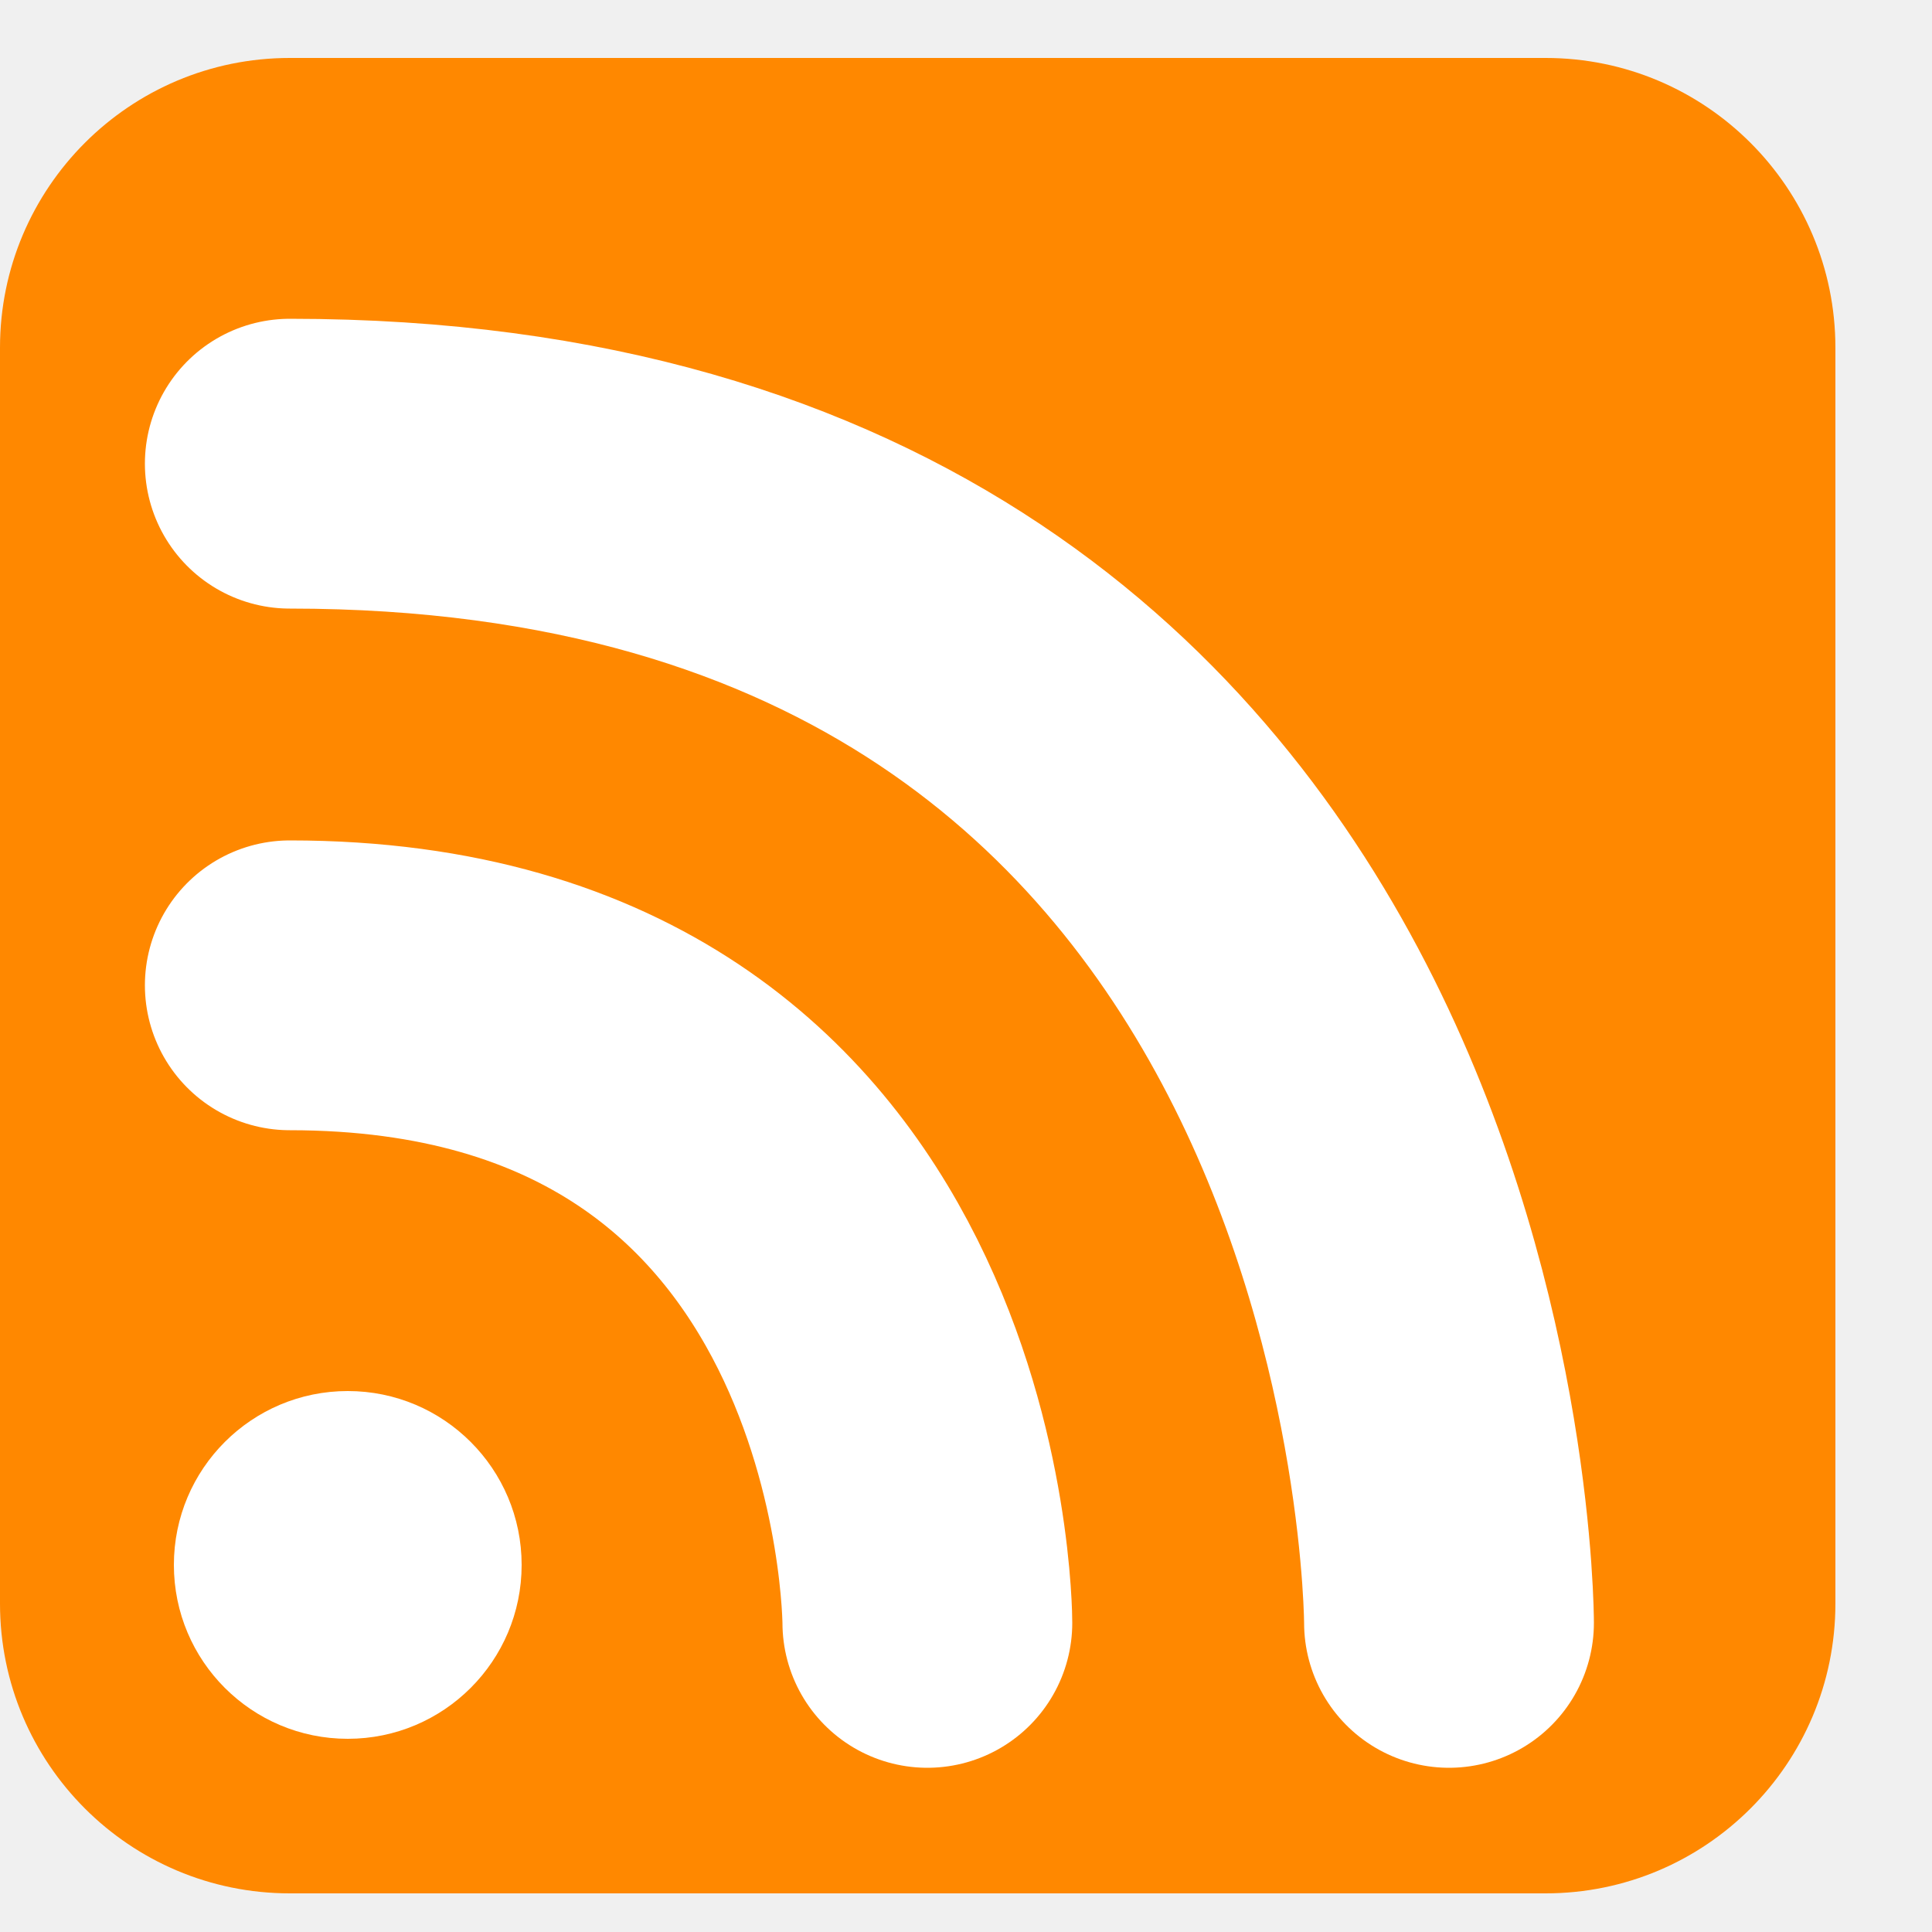
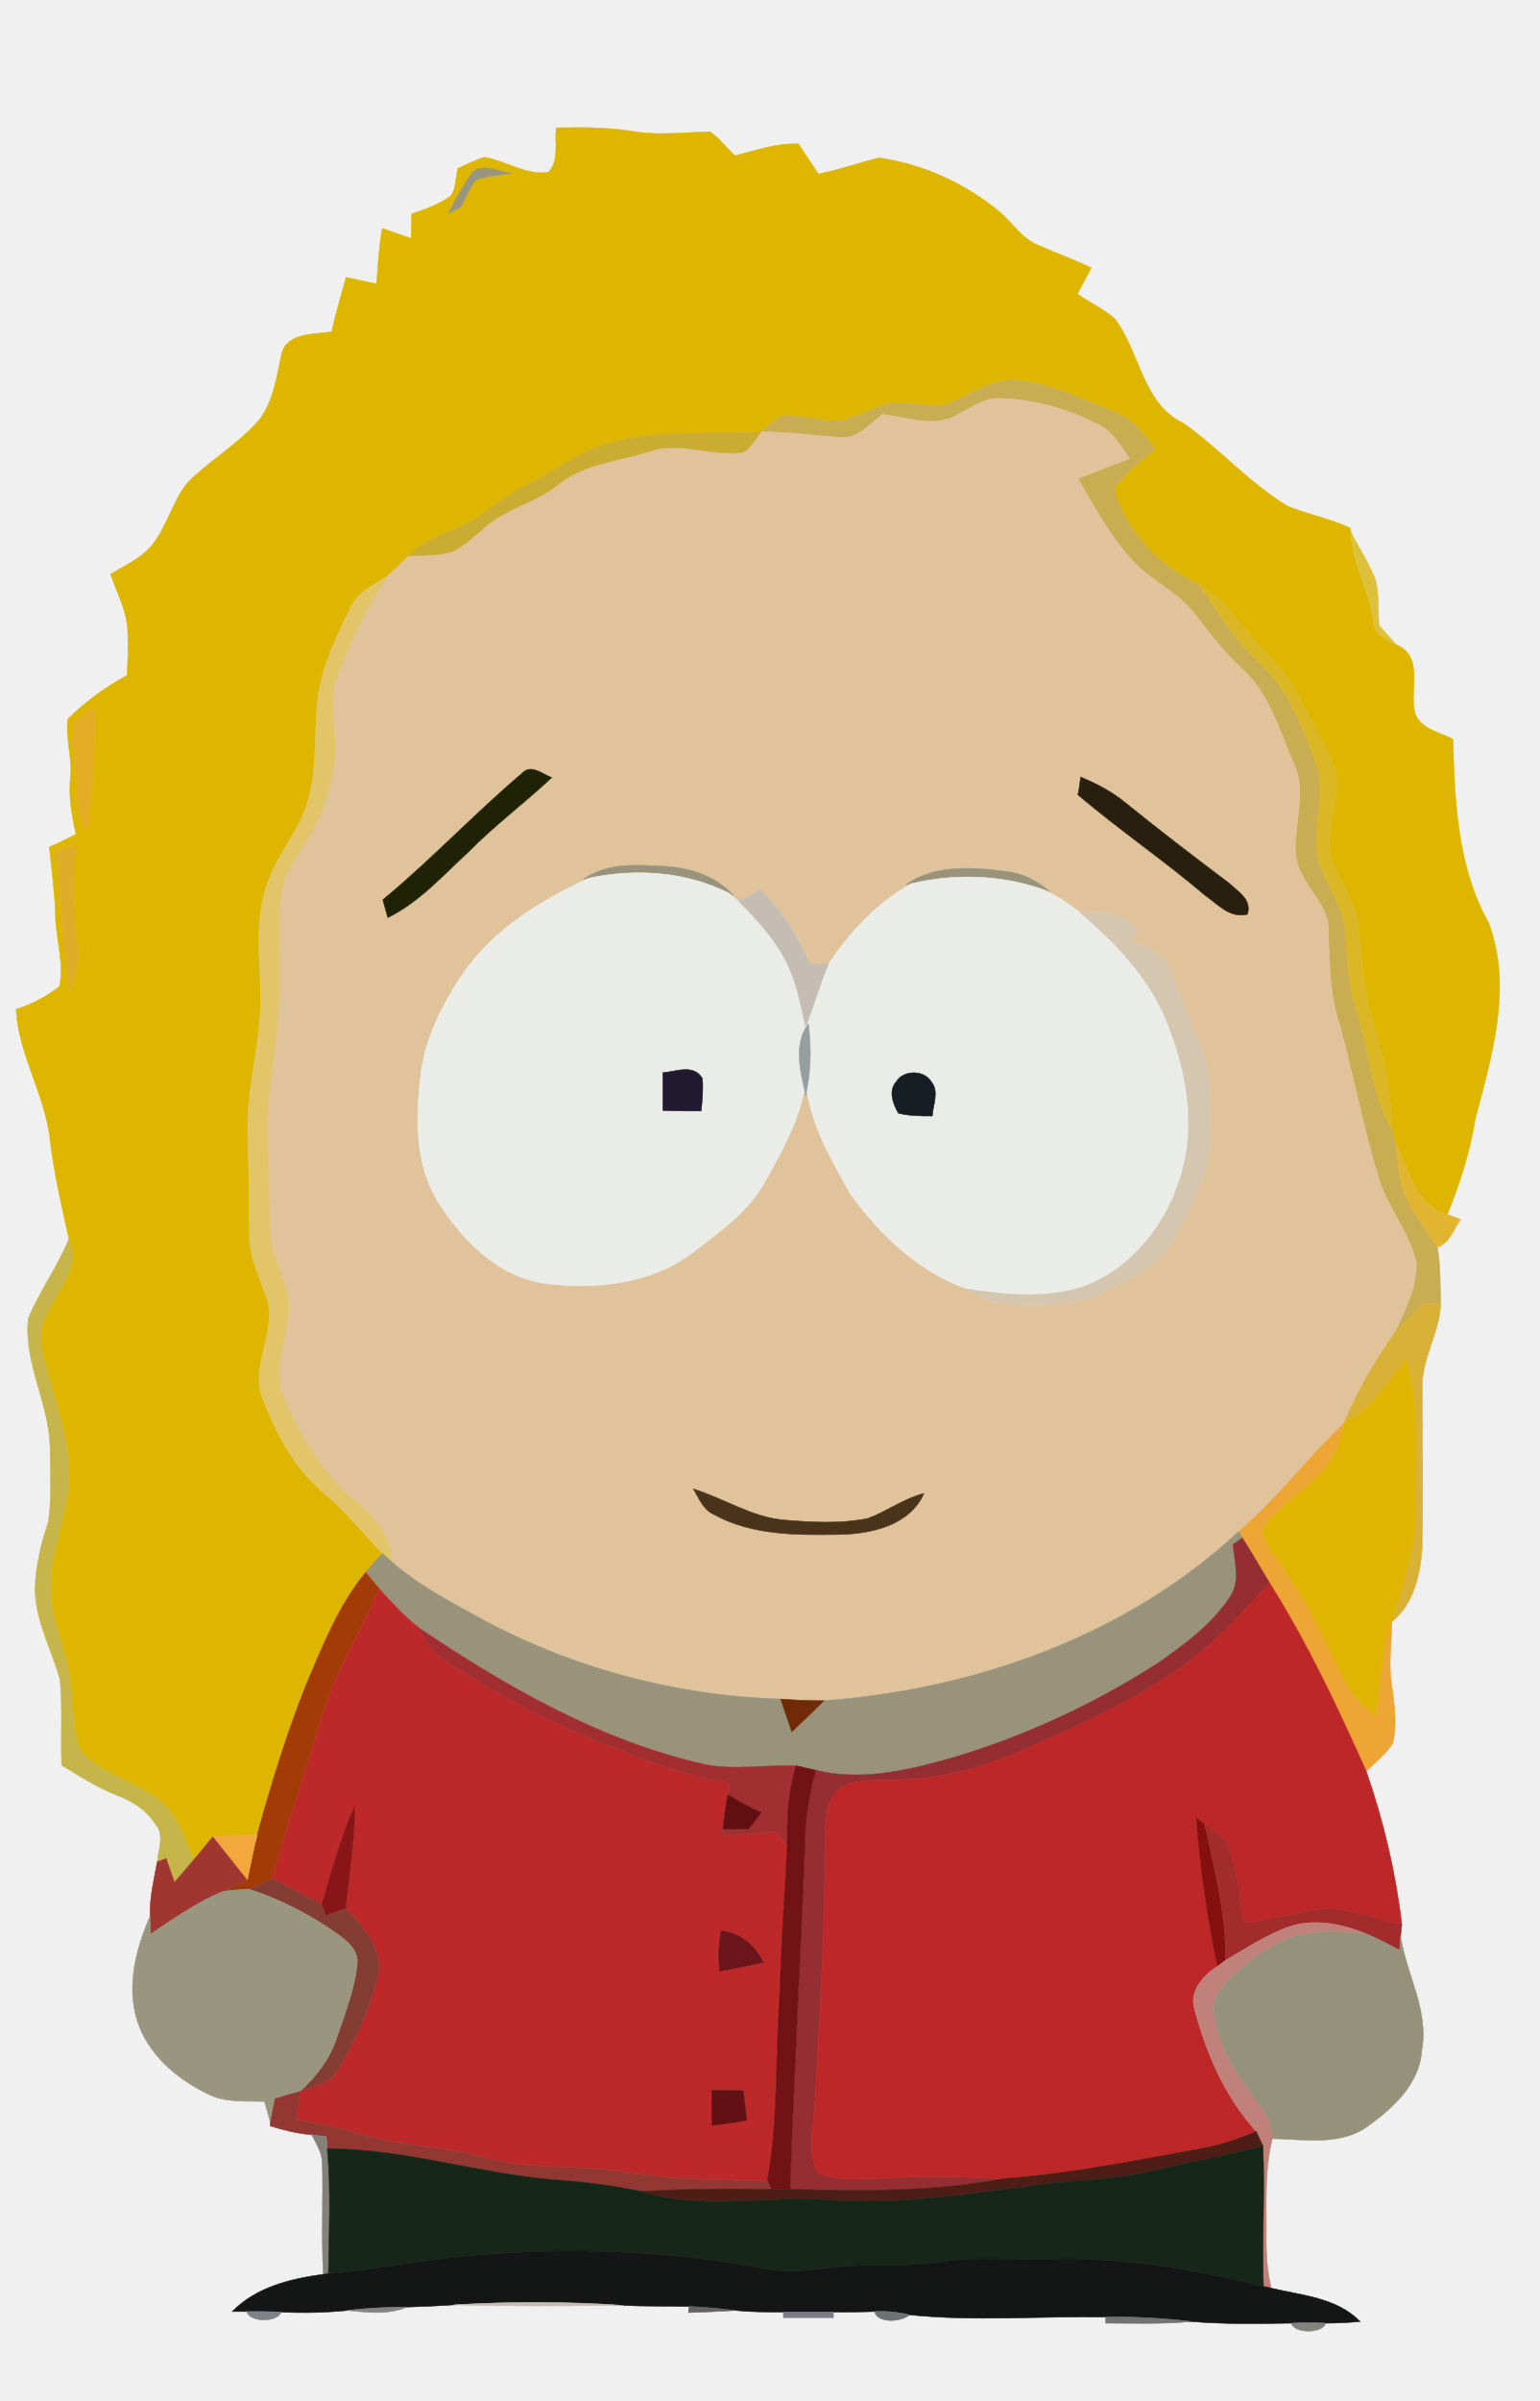
- <svg xmlns="http://www.w3.org/2000/svg" viewBox="0 0 100 100">
-   <rect fill="#F80" x="0" y="3" height="95" width="95" rx="15" />
-   <circle cx="18" cy="81" r="9" fill="#FFF" />
-   <path d="M48,84s0-33-33-33 M75,84s0-60-60-60" stroke-linecap="round" stroke-width="15" stroke="#FFF" fill="none" />
+ <svg xmlns="http://www.w3.org/2000/svg" width="277pt" height="432pt" viewBox="0 0 277 432" version="1.1">
+   <path fill="#deb600" stroke="#deb600" stroke-width="0.094" opacity="1.00" d=" M 100.1 23.0 C 104.9 22.9 109.6 22.9 114.3 23.7 C 118.8 24.4 123.3 23.8 127.8 23.7 C 129.5 24.9 130.7 26.6 132.3 28.0 C 136.1 27.1 139.7 25.7 143.7 25.9 C 144.9 27.7 146.1 29.5 147.3 31.3 C 151.0 30.6 154.5 29.3 158.2 28.4 C 166.1 29.5 173.7 33.0 179.9 38.1 C 182.2 40.1 183.9 42.9 186.8 44.1 C 190.0 45.5 193.3 46.7 196.4 48.2 C 195.6 49.8 194.7 51.3 193.9 52.9 C 196.1 54.4 198.6 55.6 200.6 57.3 C 205.2 63.3 205.6 72.6 212.9 76.1 C 219.5 80.7 224.9 87.0 231.8 91.1 C 235.5 92.6 239.4 93.3 243.0 95.0 L 243.1 95.7 C 243.3 101.3 246.5 106.3 247.2 111.8 C 247.3 114.2 249.5 115.0 251.3 116.0 C 256.1 118.0 253.9 123.6 254.5 127.4 C 254.8 131.0 258.9 131.6 261.5 133.0 C 261.8 144.2 262.3 156.0 267.9 166.0 C 272.3 177.6 268.5 190.0 265.5 201.4 C 264.6 207.3 262.7 213.0 260.5 218.5 C 254.7 216.9 253.6 210.4 251.2 205.7 C 251.0 205.2 250.7 204.0 250.6 203.4 C 250.4 196.8 249.1 190.2 247.1 183.8 C 245.4 178.3 245.0 172.5 244.5 166.7 C 244.1 161.9 240.6 158.2 239.4 153.6 C 238.5 148.1 242.1 142.5 239.8 137.2 C 238.0 133.1 235.8 129.2 233.7 125.2 C 231.1 120.1 226.6 116.4 223.1 112.0 C 221.1 109.3 218.7 106.9 215.8 105.2 C 208.7 101.9 202.7 95.8 200.5 88.1 C 202.3 85.2 205.2 83.0 207.9 80.8 C 205.8 78.0 203.6 75.1 200.1 73.9 C 194.8 71.8 189.5 69.3 183.8 68.5 C 178.7 67.7 174.6 71.2 170.1 72.8 C 166.8 73.5 163.5 72.1 160.3 72.5 C 157.3 73.2 154.7 74.9 151.7 75.6 C 148.1 76.1 144.4 74.5 140.7 74.8 C 139.3 75.6 138.2 76.7 137.0 77.7 C 128.0 78.2 118.7 77.2 109.9 79.7 C 104.9 80.7 100.9 84.1 96.4 86.4 C 92.9 88.1 89.7 90.3 86.6 92.6 C 82.6 95.7 77.1 96.2 73.6 100.0 C 72.3 101.2 71.1 102.4 69.8 103.6 C 67.4 105.2 64.5 106.4 63.2 109.1 C 60.3 115.0 57.3 121.2 57.0 127.9 C 56.6 133.4 57.0 139.1 55.3 144.5 C 53.6 150.0 49.4 154.3 47.8 159.9 C 45.9 166.1 46.8 172.7 46.9 179.0 C 47.1 187.1 44.5 194.9 44.6 203.0 C 44.7 209.3 44.9 215.7 44.9 222.1 C 44.8 226.6 47.2 230.5 48.3 234.7 C 49.3 240.4 45.1 246.1 47.3 251.7 C 49.7 257.8 52.8 263.9 57.8 268.2 C 61.8 271.6 65.2 275.6 68.8 279.5 C 67.8 280.6 66.8 281.7 65.8 282.9 C 60.9 288.9 58.1 296.1 55.1 303.1 C 51.6 311.9 48.8 321.0 46.3 330.1 C 43.6 330.2 41.0 330.3 38.3 330.5 C 37.2 331.8 36.1 333.2 34.9 334.6 C 33.4 331.3 32.3 327.8 29.9 325.1 C 25.5 320.6 18.4 319.7 14.3 314.8 C 12.9 311.0 13.3 306.9 12.7 303.0 C 12.1 297.2 9.2 291.9 9.1 286.0 C 8.9 278.8 12.5 272.2 12.4 265.0 C 12.3 257.2 9.0 250.0 7.5 242.5 C 5.9 235.2 15.4 230.3 12.4 222.9 C 11.1 217.0 9.7 211.0 9.0 205.0 C 8.1 196.9 3.3 189.7 2.9 181.6 C 5.7 180.7 8.4 179.3 10.7 177.5 C 11.6 173.3 10.1 169.2 10.0 165.0 C 9.9 160.8 9.3 156.6 8.9 152.4 C 10.5 151.7 12.1 150.9 13.7 150.1 C 12.9 146.7 12.3 143.2 12.7 139.7 C 13.0 136.3 11.8 132.9 12.2 129.4 C 15.3 126.3 19.0 123.6 22.9 121.5 C 23.0 119.0 23.1 116.5 23.0 114.0 C 23.0 110.2 21.1 106.8 19.9 103.3 C 22.4 101.8 25.3 100.5 27.2 98.3 C 30.1 94.8 31.0 90.2 33.8 86.8 C 37.8 82.8 42.9 79.9 46.6 75.6 C 49.3 72.1 49.8 67.7 50.7 63.6 C 51.7 59.8 56.6 60.2 59.7 59.7 C 60.4 56.4 61.4 53.2 62.3 49.9 C 64.1 50.3 66.0 50.7 67.8 51.1 C 68.0 47.8 68.2 44.4 68.8 41.1 C 70.5 41.7 72.3 42.3 74.0 42.9 C 74.0 41.4 74.1 39.9 74.1 38.5 C 76.5 37.6 79.1 36.8 81.2 35.2 C 82.1 33.8 82.0 31.9 82.4 30.3 C 84.0 29.6 85.5 28.8 87.2 28.3 C 91.1 28.9 94.6 31.6 98.7 31.0 C 100.7 28.9 99.8 25.6 100.1 23.0 M 85.1 30.9 C 83.4 33.3 82.0 35.8 80.7 38.4 C 81.4 38.0 82.2 37.6 83.0 37.2 C 83.8 35.6 84.5 33.9 85.6 32.4 C 87.6 31.7 89.9 31.5 92.0 31.2 C 89.8 30.9 87.2 29.3 85.1 30.9 M 13.1 130.3 C 13.0 133.2 13.5 136.1 13.6 139.0 C 13.9 142.6 13.4 146.5 15.8 149.5 C 16.7 142.1 17.1 134.7 17.0 127.3 C 15.8 128.3 14.0 128.9 13.1 130.3 M 9.9 153.1 C 11.2 161.4 11.0 170.0 12.6 178.3 C 13.7 175.4 14.3 172.4 13.8 169.3 C 13.0 163.5 13.0 157.7 13.7 152.0 C 12.5 152.3 11.2 152.7 9.9 153.1 Z" />
+   <path fill="#99957f" stroke="#99957f" stroke-width="0.094" opacity="1.00" d=" M 85.1 30.9 C 87.2 29.3 89.8 30.9 92.0 31.2 C 89.9 31.5 87.6 31.7 85.6 32.4 C 84.5 33.9 83.8 35.6 83.0 37.2 C 82.2 37.6 81.4 38.0 80.7 38.4 C 82.0 35.8 83.4 33.3 85.1 30.9 Z" />
+   <path fill="#c8ad53" stroke="#c8ad53" stroke-width="0.094" opacity="1.00" d=" M 170.1 72.8 C 174.6 71.2 178.7 67.7 183.8 68.5 C 189.5 69.3 194.8 71.8 200.1 73.9 C 203.6 75.1 205.8 78.0 207.9 80.8 C 205.2 83.0 202.3 85.2 200.5 88.1 C 202.7 95.8 208.7 101.9 215.8 105.2 C 219.2 109.8 221.9 114.9 226.2 118.8 C 231.6 123.6 234.4 130.5 236.8 137.1 C 238.7 142.6 236.3 148.3 237.1 153.9 C 238.1 158.6 241.7 162.4 242.1 167.3 C 242.5 172.1 242.6 177.0 244.1 181.7 C 246.4 188.9 246.8 196.8 250.6 203.4 C 250.7 204.0 251.0 205.2 251.2 205.7 C 251.7 209.1 251.7 212.6 253.2 215.7 C 254.7 218.8 256.8 221.5 258.7 224.4 C 259.3 227.8 259.2 231.2 259.3 234.6 C 258.3 234.6 257.2 234.6 256.2 234.6 C 254.4 236.4 252.6 238.1 250.9 240.0 C 252.8 236.0 255.0 231.7 254.9 227.2 C 253.7 221.7 249.8 217.4 248.2 212.2 C 245.4 203.1 243.7 193.8 241.2 184.7 C 239.1 178.6 239.3 172.2 239.0 165.9 C 238.0 161.5 233.6 158.4 233.2 153.7 C 232.8 148.2 235.3 142.5 232.8 137.2 C 230.2 131.4 228.5 124.8 223.6 120.4 C 220.5 117.5 217.8 114.2 215.3 110.8 C 212.2 106.5 206.9 104.5 203.5 100.5 C 199.6 96.2 196.9 91.1 194.0 86.1 C 197.1 84.9 200.2 83.7 203.3 82.5 C 201.7 80.2 200.3 77.7 197.7 76.4 C 192.2 73.6 186.1 71.8 179.9 71.7 C 177.2 71.6 174.9 73.3 172.5 74.5 C 168.3 77.2 163.3 75.0 158.8 74.6 C 156.5 76.3 154.4 79.0 151.3 78.7 C 146.5 78.4 141.8 77.7 137.0 77.7 C 138.2 76.7 139.3 75.6 140.7 74.8 C 144.4 74.5 148.1 76.1 151.7 75.6 C 154.7 74.9 157.3 73.2 160.3 72.5 C 163.5 72.1 166.8 73.5 170.1 72.8 Z" />
+   <path fill="#e0c39a" stroke="#e0c39a" stroke-width="0.094" opacity="1.00" d=" M 172.5 74.5 C 174.9 73.3 177.2 71.6 179.9 71.7 C 186.1 71.8 192.2 73.6 197.7 76.4 C 200.3 77.7 201.7 80.2 203.3 82.5 C 200.2 83.7 197.1 84.9 194.0 86.1 C 196.9 91.1 199.6 96.2 203.5 100.5 C 206.9 104.5 212.2 106.5 215.3 110.8 C 217.8 114.2 220.5 117.5 223.6 120.4 C 228.5 124.8 230.2 131.4 232.8 137.2 C 235.3 142.5 232.8 148.2 233.2 153.7 C 233.6 158.4 238.0 161.5 239.0 165.9 C 239.3 172.2 239.1 178.6 241.2 184.7 C 243.7 193.8 245.4 203.1 248.2 212.2 C 249.8 217.4 253.7 221.7 254.9 227.2 C 255.0 231.7 252.8 236.0 250.9 240.0 C 247.3 245.1 244.2 250.4 241.9 256.1 C 235.3 262.3 229.9 269.7 222.9 275.6 C 202.8 294.3 175.5 304.0 148.3 306.0 C 145.7 306.0 143.1 305.9 140.5 305.7 C 121.3 305.1 102.3 300.0 85.4 290.6 C 80.3 287.8 75.1 285.0 70.6 281.1 C 70.3 276.5 67.4 272.8 63.9 270.1 C 57.9 265.1 53.8 258.2 51.0 251.1 C 48.3 244.4 54.1 237.4 51.1 230.7 C 49.8 227.2 48.4 223.6 48.5 219.7 C 48.6 211.7 47.5 203.6 48.6 195.6 C 49.4 189.2 50.3 182.8 50.3 176.4 C 50.4 171.3 49.9 166.2 50.6 161.2 C 51.0 157.4 53.3 154.3 55.2 151.2 C 58.5 145.7 60.7 139.3 60.3 132.9 C 60.1 129.2 59.3 125.3 60.7 121.7 C 63.1 115.4 66.0 109.2 69.8 103.6 C 71.1 102.4 72.3 101.2 73.6 100.0 C 76.2 99.9 79.0 100.0 81.5 99.2 C 83.6 98.2 85.3 96.5 87.1 95.0 C 90.9 91.5 96.3 90.5 100.3 87.3 C 105.0 83.4 111.3 83.0 116.9 81.2 C 122.1 79.4 127.5 81.9 132.8 81.5 C 135.0 81.5 135.7 79.0 137.0 77.7 C 141.8 77.7 146.5 78.4 151.3 78.7 C 154.4 79.0 156.5 76.3 158.8 74.6 C 163.3 75.0 168.3 77.2 172.5 74.5 M 94.0 139.1 C 85.4 146.4 77.6 154.7 68.9 161.9 C 69.1 162.7 69.6 164.3 69.8 165.1 C 75.5 162.3 79.7 157.5 84.3 153.3 C 89.0 148.5 94.4 144.5 99.3 139.9 C 97.6 139.3 95.6 137.4 94.0 139.1 M 194.5 139.8 C 194.4 140.6 194.2 142.2 194.0 143.0 C 201.4 149.3 209.5 154.8 216.9 161.1 C 219.2 162.7 221.4 165.3 224.5 164.5 C 225.4 161.9 222.8 160.4 221.2 158.9 C 214.7 154.0 208.3 149.1 202.0 144.0 C 199.7 142.2 197.1 140.9 194.5 139.8 M 105.0 158.2 L 106.0 158.0 C 97.3 162.0 88.8 167.2 83.3 175.2 C 79.6 180.8 76.4 186.9 75.7 193.7 C 74.8 201.2 74.7 209.5 78.8 216.2 C 83.2 223.1 89.5 229.7 98.0 230.9 C 107.0 232.1 117.0 231.1 124.5 225.5 C 129.4 221.7 134.7 218.1 137.7 212.6 C 140.6 207.4 143.6 202.0 144.8 196.1 L 145.0 197.3 L 145.2 196.1 C 146.2 202.9 149.8 209.0 153.1 214.9 C 158.4 222.2 165.3 228.8 174.0 231.9 C 176.0 233.1 178.0 234.3 180.4 234.6 C 186.7 235.3 193.4 235.1 199.2 232.2 C 203.7 230.0 208.6 227.7 211.1 223.1 C 214.6 216.9 218.0 210.3 218.0 203.0 C 218.1 197.2 217.7 191.2 215.1 185.8 C 213.2 181.9 212.0 177.7 210.2 173.8 C 209.0 171.1 206.1 170.4 203.7 169.2 C 204.0 168.4 204.3 167.7 204.6 166.9 C 201.7 164.8 198.2 163.4 194.5 164.3 C 192.5 162.7 190.3 161.2 187.9 160.1 L 188.9 160.4 C 186.7 158.5 184.0 157.1 181.1 156.8 C 175.0 156.0 168.2 155.5 163.0 159.2 L 164.0 159.0 C 157.9 162.4 152.9 167.7 149.1 173.5 C 147.9 173.4 146.8 173.4 145.7 173.4 C 143.6 168.5 140.7 163.9 136.9 160.1 C 135.6 160.8 134.2 161.5 132.9 162.1 C 132.5 161.8 131.6 161.1 131.2 160.7 L 132.0 161.1 C 128.9 157.7 124.5 156.2 120.0 155.9 C 115.0 155.6 109.4 155.1 105.0 158.2 M 124.8 267.9 C 125.8 269.6 126.6 271.7 128.5 272.5 C 135.4 276.3 143.5 276.2 151.0 276.1 C 156.8 276.0 163.7 274.5 166.3 268.7 C 162.7 269.6 159.7 271.9 156.2 273.2 C 151.3 274.2 146.2 273.9 141.2 273.5 C 135.3 273.0 130.3 269.6 124.8 267.9 Z" />
+   <path fill="#cbac32" stroke="#cbac32" stroke-width="0.094" opacity="1.00" d=" M 109.9 79.7 C 118.7 77.2 128.0 78.2 137.0 77.7 C 135.7 79.0 135.0 81.5 132.8 81.5 C 127.5 81.9 122.1 79.4 116.9 81.2 C 111.3 83.0 105.0 83.4 100.3 87.3 C 96.3 90.5 90.9 91.5 87.1 95.0 C 85.3 96.5 83.6 98.2 81.5 99.2 C 79.0 100.0 76.2 99.9 73.6 100.0 C 77.1 96.2 82.6 95.7 86.6 92.6 C 89.7 90.3 92.9 88.1 96.4 86.4 C 100.9 84.1 104.9 80.7 109.9 79.7 Z" />
+   <path fill="#dec13b" stroke="#dec13b" stroke-width="0.094" opacity="1.00" d=" M 247.2 111.8 C 246.5 106.3 243.3 101.3 243.1 95.7 C 244.6 98.6 246.4 101.3 247.6 104.4 C 248.2 107.0 248.0 109.8 248.2 112.5 C 249.2 113.7 250.3 114.8 251.3 116.0 C 249.5 115.0 247.3 114.2 247.2 111.8 Z" />
+   <path fill="#e1c568" stroke="#e1c568" stroke-width="0.094" opacity="1.00" d=" M 63.2 109.1 C 64.5 106.4 67.4 105.2 69.8 103.6 C 66.0 109.2 63.1 115.4 60.7 121.7 C 59.3 125.3 60.1 129.2 60.3 132.9 C 60.7 139.3 58.5 145.7 55.2 151.2 C 53.3 154.3 51.0 157.4 50.6 161.2 C 49.9 166.2 50.4 171.3 50.3 176.4 C 50.3 182.8 49.4 189.2 48.6 195.6 C 47.5 203.6 48.6 211.7 48.5 219.7 C 48.4 223.6 49.8 227.2 51.1 230.7 C 54.1 237.4 48.3 244.4 51.0 251.1 C 53.8 258.2 57.9 265.1 63.9 270.1 C 67.4 272.8 70.3 276.5 70.6 281.1 C 70.2 280.7 69.3 279.9 68.8 279.5 C 65.2 275.6 61.8 271.6 57.8 268.2 C 52.8 263.9 49.7 257.8 47.3 251.7 C 45.1 246.1 49.3 240.4 48.3 234.7 C 47.2 230.5 44.8 226.6 44.9 222.1 C 44.9 215.7 44.7 209.3 44.6 203.0 C 44.5 194.9 47.1 187.1 46.9 179.0 C 46.8 172.7 45.9 166.1 47.8 159.9 C 49.4 154.3 53.6 150.0 55.3 144.5 C 57.0 139.1 56.6 133.4 57.0 127.9 C 57.3 121.2 60.3 115.0 63.2 109.1 Z" />
+   <path fill="#dbb625" stroke="#dbb625" stroke-width="0.094" opacity="1.00" d=" M 215.8 105.2 C 218.7 106.9 221.1 109.3 223.1 112.0 C 226.6 116.4 231.1 120.1 233.7 125.2 C 235.8 129.2 238.0 133.1 239.8 137.2 C 242.1 142.5 238.5 148.1 239.4 153.6 C 240.6 158.2 244.1 161.9 244.5 166.7 C 245.0 172.5 245.4 178.3 247.1 183.8 C 249.1 190.2 250.4 196.8 250.6 203.4 C 246.8 196.8 246.4 188.9 244.1 181.7 C 242.6 177.0 242.5 172.1 242.1 167.3 C 241.7 162.4 238.1 158.6 237.1 153.9 C 236.3 148.3 238.7 142.6 236.8 137.1 C 234.4 130.5 231.6 123.6 226.2 118.8 C 221.9 114.9 219.2 109.8 215.8 105.2 Z" />
+   <path fill="#e4ab24" stroke="#e4ab24" stroke-width="0.094" opacity="1.00" d=" M 13.1 130.3 C 14.0 128.9 15.8 128.3 17.0 127.3 C 17.1 134.7 16.7 142.1 15.8 149.5 C 13.4 146.5 13.9 142.6 13.6 139.0 C 13.5 136.1 13.0 133.2 13.1 130.3 Z" />
+   <path fill="#202206" stroke="#202206" stroke-width="0.094" opacity="1.00" d=" M 94.0 139.1 C 95.6 137.4 97.6 139.3 99.3 139.9 C 94.4 144.5 89.0 148.5 84.3 153.3 C 79.7 157.5 75.5 162.3 69.8 165.1 C 69.6 164.3 69.1 162.7 68.9 161.9 C 77.6 154.7 85.4 146.4 94.0 139.1 Z" />
+   <path fill="#291f0f" stroke="#291f0f" stroke-width="0.094" opacity="1.00" d=" M 194.5 139.8 C 197.1 140.9 199.7 142.2 202.0 144.0 C 208.3 149.1 214.7 154.0 221.2 158.9 C 222.8 160.4 225.4 161.9 224.5 164.5 C 221.4 165.3 219.2 162.7 216.9 161.1 C 209.5 154.8 201.4 149.3 194.0 143.0 C 194.2 142.2 194.4 140.6 194.5 139.8 Z" />
+   <path fill="#ddad27" stroke="#ddad27" stroke-width="0.094" opacity="1.00" d=" M 9.9 153.1 C 11.2 152.7 12.5 152.3 13.7 152.0 C 13.0 157.7 13.0 163.5 13.8 169.3 C 14.3 172.4 13.7 175.4 12.6 178.3 C 11.0 170.0 11.2 161.4 9.9 153.1 Z" />
+   <path fill="#9a937b" stroke="#9a937b" stroke-width="0.094" opacity="1.00" d=" M 105.0 158.2 C 109.4 155.1 115.0 155.6 120.0 155.9 C 124.5 156.2 128.9 157.7 132.0 161.1 L 131.2 160.7 C 123.4 156.8 114.4 156.2 106.0 158.0 L 105.0 158.2 Z" />
+   <path fill="#9a937b" stroke="#9a937b" stroke-width="0.094" opacity="1.00" d=" M 163.0 159.2 C 168.2 155.5 175.0 156.0 181.1 156.8 C 184.0 157.1 186.7 158.5 188.9 160.4 L 187.9 160.1 C 180.3 157.4 171.9 157.1 164.0 159.0 L 163.0 159.2 Z" />
+   <path fill="#e9ece7" stroke="#e9ece7" stroke-width="0.094" opacity="1.00" d=" M 106.0 158.0 C 114.4 156.2 123.4 156.8 131.2 160.7 C 131.6 161.1 132.5 161.8 132.9 162.1 C 136.3 165.5 139.6 169.1 141.7 173.4 C 143.4 176.9 144.1 180.8 145.0 184.7 C 146.5 181.0 147.5 177.1 149.1 173.5 C 152.9 167.7 157.9 162.4 164.0 159.0 C 171.9 157.1 180.3 157.4 187.9 160.1 C 190.3 161.2 192.5 162.7 194.5 164.3 C 201.3 170.0 207.6 176.8 210.6 185.3 C 213.8 193.8 215.3 203.5 212.3 212.3 C 209.6 220.8 203.3 228.6 194.7 231.6 C 188.0 233.7 180.8 233.0 174.0 231.9 C 165.3 228.8 158.4 222.2 153.1 214.9 C 149.8 209.0 146.2 202.9 145.2 196.1 C 146.0 192.2 146.0 188.2 145.5 184.2 C 142.9 187.7 143.9 192.2 144.8 196.1 C 143.6 202.0 140.6 207.4 137.7 212.6 C 134.7 218.1 129.4 221.7 124.5 225.5 C 117.0 231.1 107.0 232.1 98.0 230.9 C 89.5 229.7 83.2 223.1 78.8 216.2 C 74.7 209.5 74.8 201.2 75.7 193.7 C 76.4 186.9 79.6 180.8 83.3 175.2 C 88.8 167.2 97.3 162.0 106.0 158.0 M 119.3 193.0 C 119.3 195.3 119.3 197.5 119.3 199.8 C 121.6 199.9 123.9 199.9 126.2 199.9 C 126.4 197.9 126.6 195.9 126.4 194.0 C 124.8 191.4 121.7 192.8 119.3 193.0 M 161.4 194.5 C 159.8 196.2 160.7 198.6 161.7 200.3 C 163.7 200.8 165.8 200.8 167.8 200.8 C 167.9 198.8 169.1 196.4 167.6 194.6 C 166.3 192.5 162.7 192.5 161.4 194.5 Z" />
+   <path fill="#ac7c75" stroke="#ac7c75" stroke-width="0.094" opacity="1.00" d=" M 274.3 157.3 C 274.8 157.8 274.8 157.8 274.3 157.3 Z" />
+   <path fill="#c5bdb3" stroke="#c5bdb3" stroke-width="0.094" opacity="1.00" d=" M 132.9 162.1 C 134.2 161.5 135.6 160.8 136.9 160.1 C 140.7 163.9 143.6 168.5 145.7 173.4 C 146.8 173.4 147.9 173.4 149.1 173.5 C 147.5 177.1 146.5 181.0 145.0 184.7 C 144.1 180.8 143.4 176.9 141.7 173.4 C 139.6 169.1 136.3 165.5 132.9 162.1 Z" />
+   <path fill="#d5c7af" stroke="#d5c7af" stroke-width="0.094" opacity="1.00" d=" M 194.5 164.3 C 198.2 163.4 201.7 164.8 204.6 166.9 C 204.3 167.7 204.0 168.4 203.7 169.2 C 206.1 170.4 209.0 171.1 210.2 173.8 C 212.0 177.7 213.2 181.9 215.1 185.8 C 217.7 191.2 218.1 197.2 218.0 203.0 C 218.0 210.3 214.6 216.9 211.1 223.1 C 208.6 227.7 203.7 230.0 199.2 232.2 C 193.4 235.1 186.7 235.3 180.4 234.6 C 178.0 234.3 176.0 233.1 174.0 231.9 C 180.8 233.0 188.0 233.7 194.7 231.6 C 203.3 228.6 209.6 220.8 212.3 212.3 C 215.3 203.5 213.8 193.8 210.6 185.3 C 207.6 176.8 201.3 170.0 194.5 164.3 Z" />
+   <path fill="#95a09e" stroke="#95a09e" stroke-width="0.094" opacity="1.00" d=" M 144.8 196.1 C 143.9 192.2 142.9 187.7 145.5 184.2 C 146.0 188.2 146.0 192.2 145.2 196.1 L 145.0 197.3 L 144.8 196.1 Z" />
+   <path fill="#211a30" stroke="#211a30" stroke-width="0.094" opacity="1.00" d=" M 119.3 193.0 C 121.7 192.8 124.8 191.4 126.4 194.0 C 126.6 195.9 126.4 197.9 126.2 199.9 C 123.9 199.9 121.6 199.9 119.3 199.8 C 119.3 197.5 119.3 195.3 119.3 193.0 Z" />
+   <path fill="#161e23" stroke="#161e23" stroke-width="0.094" opacity="1.00" d=" M 161.4 194.5 C 162.7 192.5 166.3 192.5 167.6 194.6 C 169.1 196.4 167.9 198.8 167.8 200.8 C 165.8 200.8 163.7 200.8 161.7 200.3 C 160.7 198.6 159.8 196.2 161.4 194.5 Z" />
+   <path fill="#e2b531" stroke="#e2b531" stroke-width="0.094" opacity="1.00" d=" M 251.2 205.7 C 253.6 210.4 254.7 216.9 260.5 218.5 C 261.1 218.7 262.3 219.2 262.9 219.4 C 261.6 221.1 261.0 223.7 258.7 224.4 C 256.8 221.5 254.7 218.8 253.2 215.7 C 251.7 212.6 251.7 209.1 251.2 205.7 Z" />
+   <path fill="#c6b54b" stroke="#c6b54b" stroke-width="0.094" opacity="1.00" d=" M 12.4 222.9 C 15.4 230.3 5.9 235.2 7.5 242.5 C 9.0 250.0 12.3 257.2 12.4 265.0 C 12.5 272.2 8.9 278.8 9.1 286.0 C 9.2 291.9 12.1 297.2 12.7 303.0 C 13.3 306.9 12.9 311.0 14.3 314.8 C 18.4 319.7 25.5 320.6 29.9 325.1 C 32.3 327.8 33.4 331.3 34.9 334.6 C 33.8 335.9 32.6 337.3 31.4 338.7 C 30.9 337.3 30.4 335.8 29.9 334.4 C 29.5 334.6 28.7 334.8 28.3 335.0 C 28.5 332.7 29.7 330.1 27.9 328.1 C 26.3 325.6 23.7 324.0 21.0 323.0 C 17.5 321.6 14.3 319.6 11.1 317.6 C 10.9 312.5 11.3 307.3 10.8 302.2 C 9.3 296.8 6.4 291.7 6.3 286.0 C 6.4 281.8 7.4 277.7 8.7 273.8 C 9.4 269.2 9.0 264.6 9.0 260.0 C 8.7 252.2 4.2 245.0 5.1 237.2 C 7.1 232.3 10.4 227.9 12.4 222.9 Z" />
+   <path fill="#d9b136" stroke="#d9b136" stroke-width="0.094" opacity="1.00" d=" M 256.2 234.6 C 257.2 234.6 258.3 234.6 259.3 234.6 C 259.1 240.0 255.7 244.6 256.0 250.0 C 256.0 259.3 256.1 268.7 256.0 278.0 C 255.7 283.0 254.6 288.5 250.5 291.8 C 252.4 285.3 254.8 278.9 254.7 272.0 C 254.5 262.9 255.6 253.5 253.1 244.6 C 249.7 248.8 246.8 253.5 241.9 256.1 C 244.2 250.4 247.3 245.1 250.9 240.0 C 252.6 238.1 254.4 236.4 256.2 234.6 Z" />
+   <path fill="#dfb502" stroke="#dfb502" stroke-width="0.094" opacity="1.00" d=" M 241.9 256.1 C 246.8 253.5 249.7 248.8 253.1 244.6 C 255.6 253.5 254.5 262.9 254.7 272.0 C 254.8 278.9 252.4 285.3 250.5 291.8 C 248.6 297.2 248.5 303.1 247.7 308.8 C 242.2 305.4 240.6 298.9 237.6 293.6 C 235.3 288.7 232.3 284.2 229.2 279.8 C 228.2 278.1 226.3 275.8 228.0 274.0 C 231.3 269.9 236.1 267.4 239.2 263.1 C 240.7 261.1 241.2 258.5 241.9 256.1 Z" />
+   <path fill="#eda534" stroke="#eda534" stroke-width="0.094" opacity="1.00" d=" M 222.9 275.6 C 229.9 269.7 235.3 262.3 241.9 256.1 C 241.2 258.5 240.7 261.1 239.2 263.1 C 236.1 267.4 231.3 269.9 228.0 274.0 C 226.3 275.8 228.2 278.1 229.2 279.8 C 232.3 284.2 235.3 288.7 237.6 293.6 C 240.6 298.9 242.2 305.4 247.7 308.8 C 248.5 303.1 248.6 297.2 250.5 291.8 C 250.5 295.4 249.9 299.0 250.4 302.6 C 250.9 306.2 251.5 310.0 250.7 313.6 C 249.5 315.6 247.6 317.0 245.9 318.7 C 240.7 307.1 235.3 295.6 228.5 284.8 C 226.9 282.1 225.3 279.4 223.6 276.7 C 223.5 276.4 223.1 275.9 222.9 275.6 Z" />
+   <path fill="#49331b" stroke="#49331b" stroke-width="0.094" opacity="1.00" d=" M 124.8 267.9 C 130.3 269.6 135.3 273.0 141.2 273.5 C 146.2 273.9 151.3 274.2 156.2 273.2 C 159.7 271.9 162.7 269.6 166.3 268.7 C 163.7 274.5 156.8 276.0 151.0 276.1 C 143.5 276.2 135.4 276.3 128.5 272.5 C 126.6 271.7 125.8 269.6 124.8 267.9 Z" />
+   <path fill="#9a937b" stroke="#9a937b" stroke-width="0.094" opacity="1.00" d=" M 148.3 306.0 C 175.5 304.0 202.8 294.3 222.9 275.6 C 223.1 275.9 223.5 276.4 223.6 276.7 C 223.1 277.1 222.5 277.5 221.9 277.9 C 222.2 281.0 223.3 284.5 221.4 287.3 C 218.1 292.3 213.2 295.9 208.3 299.3 C 197.1 306.5 184.8 312.2 172.0 316.1 C 163.9 318.4 155.2 320.6 146.8 318.5 C 145.6 318.2 144.5 318.0 143.3 317.7 C 137.7 317.5 132.0 318.6 126.5 317.4 C 107.9 313.1 91.1 303.5 75.4 292.9 C 72.8 290.8 70.5 288.4 68.3 285.9 C 67.5 284.9 66.6 283.9 65.8 282.9 C 66.8 281.7 67.8 280.6 68.8 279.5 C 69.3 279.9 70.2 280.7 70.6 281.1 C 75.1 285.0 80.3 287.8 85.4 290.6 C 102.3 300.0 121.3 305.1 140.5 305.7 C 141.2 307.7 141.8 309.6 142.5 311.6 C 144.5 309.7 146.4 307.9 148.3 306.0 Z" />
+   <path fill="#952e32" stroke="#952e32" stroke-width="0.094" opacity="1.00" d=" M 221.9 277.9 C 222.5 277.5 223.1 277.1 223.6 276.7 C 225.3 279.4 226.9 282.1 228.5 284.8 C 223.6 290.1 218.7 295.6 212.8 299.8 C 204.7 305.6 195.7 309.7 186.7 313.8 C 178.9 317.3 170.6 320.1 162.0 320.2 C 158.7 320.4 155.2 320.0 152.1 321.2 C 149.4 322.6 148.7 325.8 148.6 328.5 C 148.5 345.0 147.7 361.4 146.7 377.8 C 146.6 382.1 145.1 386.9 147.1 390.9 C 151.1 392.7 155.7 391.9 160.0 391.9 C 166.8 391.4 173.7 391.7 180.5 392.0 C 167.9 394.4 155.0 394.2 142.2 393.9 C 142.9 372.9 144.1 352.0 144.9 331.0 C 145.0 326.8 145.7 322.6 146.8 318.5 C 155.2 320.6 163.9 318.4 172.0 316.1 C 184.8 312.2 197.1 306.5 208.3 299.3 C 213.2 295.9 218.1 292.3 221.4 287.3 C 223.3 284.5 222.2 281.0 221.9 277.9 Z" />
+   <path fill="#a33b06" stroke="#a33b06" stroke-width="0.094" opacity="1.00" d=" M 55.1 303.1 C 58.1 296.1 60.9 288.9 65.8 282.9 C 66.6 283.9 67.5 284.9 68.3 285.9 C 64.9 293.6 60.3 300.8 57.9 309.0 C 55.0 318.7 51.7 328.3 49.0 338.0 C 47.6 338.7 46.2 339.4 44.8 339.9 C 43.3 340.0 41.7 340.1 40.2 340.3 C 41.6 339.6 43.1 339.0 44.5 338.3 C 45.1 335.6 45.6 332.8 46.3 330.1 C 48.8 321.0 51.6 311.9 55.1 303.1 Z" />
+   <path fill="#bd2727" stroke="#bd2727" stroke-width="0.094" opacity="1.00" d=" M 228.5 284.8 C 235.3 295.6 240.7 307.1 245.9 318.7 C 249.0 327.6 251.2 336.9 252.3 346.3 C 246.9 345.1 241.4 342.6 235.7 343.8 C 231.7 344.6 227.8 345.5 223.8 346.0 C 223.1 341.3 222.7 336.5 220.9 332.1 C 220.2 330.2 218.2 329.3 216.8 328.2 C 216.4 327.9 215.7 327.4 215.3 327.1 C 216.0 336.1 217.3 345.0 219.1 353.8 C 216.6 355.4 214.0 358.2 215.0 361.5 C 217.1 369.5 220.5 377.3 226.1 383.5 C 223.2 384.7 220.2 385.8 217.1 386.4 C 205.0 388.6 192.9 391.1 180.5 392.0 C 173.7 391.7 166.8 391.4 160.0 391.9 C 155.7 391.9 151.1 392.7 147.1 390.9 C 145.1 386.9 146.6 382.1 146.7 377.8 C 147.7 361.4 148.5 345.0 148.6 328.5 C 148.7 325.8 149.4 322.6 152.1 321.2 C 155.2 320.0 158.7 320.4 162.0 320.2 C 170.6 320.1 178.9 317.3 186.7 313.8 C 195.7 309.7 204.7 305.6 212.8 299.8 C 218.7 295.6 223.6 290.1 228.5 284.8 Z" />
+   <path fill="#bd2928" stroke="#bd2928" stroke-width="0.094" opacity="1.00" d=" M 68.3 285.9 C 70.5 288.4 72.8 290.8 75.4 292.9 C 76.6 295.5 78.3 297.8 80.8 299.2 C 88.5 304.1 96.5 308.7 104.9 312.2 C 113.5 315.6 122.1 319.4 131.4 320.8 C 131.2 321.5 131.1 322.2 131.0 322.9 C 130.6 325.0 130.3 327.0 130.1 329.1 L 130.0 330.2 C 133.2 330.1 136.5 329.8 139.7 329.6 C 140.4 330.4 141.0 331.2 141.7 332.0 C 141.2 341.1 140.6 350.2 140.3 359.4 C 139.5 370.4 140.1 381.5 138.1 392.4 C 129.4 392.2 120.8 392.2 112.2 390.8 C 104.1 389.4 95.7 390.5 87.7 388.3 C 80.2 386.1 72.4 386.3 64.9 384.0 C 61.1 382.9 57.2 382.1 53.3 381.4 C 53.5 379.7 53.8 378.0 54.0 376.3 C 56.4 375.4 59.3 375.0 60.6 372.6 C 63.8 367.5 66.4 361.8 67.9 355.9 C 69.2 350.9 65.4 346.7 62.2 343.4 C 62.9 337.2 63.8 331.0 63.9 324.8 C 61.3 330.6 59.7 336.7 57.9 342.7 C 54.9 341.2 52.0 339.6 49.0 338.0 C 51.7 328.3 55.0 318.7 57.9 309.0 C 60.3 300.8 64.9 293.6 68.3 285.9 M 129.8 347.4 C 129.3 349.8 129.3 352.3 129.5 354.7 C 132.2 354.2 134.8 353.6 137.4 353.1 C 135.9 350.0 133.3 347.8 129.8 347.4 M 128.1 376.1 C 128.1 378.2 128.1 380.3 128.1 382.4 C 130.2 382.2 132.3 381.9 134.4 381.5 C 134.2 379.7 134.0 377.9 133.8 376.2 C 131.9 376.1 130.0 376.1 128.1 376.1 Z" />
+   <path fill="#a12e31" stroke="#a12e31" stroke-width="0.094" opacity="1.00" d=" M 75.4 292.9 C 91.1 303.5 107.9 313.1 126.5 317.4 C 132.0 318.6 137.7 317.5 143.3 317.7 C 141.8 322.3 141.6 327.2 141.7 332.0 C 141.0 331.2 140.4 330.4 139.7 329.6 C 136.5 329.8 133.2 330.1 130.0 330.2 L 130.1 329.1 C 131.6 329.1 133.2 329.1 134.7 329.1 C 135.3 328.4 136.4 326.9 137.0 326.1 C 134.9 325.2 132.9 324.1 131.0 322.9 C 131.1 322.2 131.2 321.5 131.4 320.8 C 122.1 319.4 113.5 315.6 104.9 312.2 C 96.5 308.7 88.5 304.1 80.8 299.2 C 78.3 297.8 76.6 295.5 75.4 292.9 Z" />
+   <path fill="#712a07" stroke="#712a07" stroke-width="0.094" opacity="1.00" d=" M 142.5 311.6 C 141.8 309.6 141.2 307.7 140.5 305.7 C 143.1 305.9 145.7 306.0 148.3 306.0 C 146.4 307.9 144.5 309.7 142.5 311.6 Z" />
+   <path fill="#711214" stroke="#711214" stroke-width="0.094" opacity="1.00" d=" M 141.7 332.0 C 141.6 327.2 141.8 322.3 143.3 317.7 C 144.5 318.0 145.6 318.2 146.8 318.5 C 145.7 322.6 145.0 326.8 144.9 331.0 C 144.1 352.0 142.9 372.9 142.2 393.9 C 141.0 393.9 139.9 393.9 138.8 393.9 C 138.6 393.5 138.3 392.8 138.1 392.4 C 140.1 381.5 139.5 370.4 140.3 359.4 C 140.6 350.2 141.2 341.1 141.7 332.0 Z" />
+   <path fill="#620f11" stroke="#620f11" stroke-width="0.094" opacity="1.00" d=" M 131.0 322.9 C 132.9 324.1 134.9 325.2 137.0 326.1 C 136.4 326.9 135.3 328.4 134.7 329.1 C 133.2 329.1 131.6 329.1 130.1 329.1 C 130.3 327.0 130.6 325.0 131.0 322.9 Z" />
+   <path fill="#881517" stroke="#881517" stroke-width="0.094" opacity="1.00" d=" M 57.9 342.7 C 59.7 336.7 61.3 330.6 63.9 324.8 C 63.8 331.0 62.9 337.2 62.2 343.4 C 61.0 343.8 59.8 344.3 58.6 344.7 C 58.4 344.2 58.1 343.2 57.9 342.7 Z" />
+   <path fill="#851010" stroke="#851010" stroke-width="0.094" opacity="1.00" d=" M 215.3 327.1 C 215.7 327.4 216.4 327.9 216.8 328.2 C 218.6 336.2 220.7 344.4 220.6 352.7 C 220.2 353.0 219.5 353.5 219.1 353.8 C 217.3 345.0 216.0 336.1 215.3 327.1 Z" />
+   <path fill="#a12c2b" stroke="#a12c2b" stroke-width="0.094" opacity="1.00" d=" M 216.8 328.2 C 218.2 329.3 220.2 330.2 220.9 332.1 C 222.7 336.5 223.1 341.3 223.8 346.0 C 227.8 345.5 231.7 344.6 235.7 343.8 C 241.4 342.6 246.9 345.1 252.3 346.3 C 252.2 347.0 252.1 348.5 252.0 349.2 C 252.0 349.6 252.0 350.4 251.9 350.9 C 250.0 349.9 248.0 348.8 246.0 348.0 C 241.5 346.1 236.3 345.1 231.6 346.8 C 227.7 348.3 224.2 350.6 220.6 352.7 C 220.7 344.4 218.6 336.2 216.8 328.2 Z" />
+   <path fill="#f2a83d" stroke="#f2a83d" stroke-width="0.094" opacity="1.00" d=" M 38.3 330.5 C 41.0 330.3 43.6 330.2 46.3 330.1 C 45.6 332.8 45.1 335.6 44.5 338.3 C 42.4 335.7 40.4 333.1 38.3 330.5 Z" />
+   <path fill="#a03630" stroke="#a03630" stroke-width="0.094" opacity="1.00" d=" M 38.3 330.5 C 40.4 333.1 42.4 335.7 44.5 338.3 C 43.1 339.0 41.6 339.6 40.2 340.3 C 35.5 342.2 31.3 345.2 27.1 348.0 C 27.1 347.2 27.0 345.6 27.0 344.8 C 26.9 341.5 27.7 338.2 28.3 335.0 C 28.7 334.8 29.5 334.6 29.9 334.4 C 30.4 335.8 30.9 337.3 31.4 338.7 C 32.6 337.3 33.8 335.9 34.9 334.6 C 36.1 333.2 37.2 331.8 38.3 330.5 Z" />
+   <path fill="#843d33" stroke="#843d33" stroke-width="0.094" opacity="1.00" d=" M 44.8 339.9 C 46.2 339.4 47.6 338.7 49.0 338.0 C 52.0 339.6 54.9 341.2 57.9 342.7 C 58.1 343.2 58.4 344.2 58.6 344.7 C 59.8 344.3 61.0 343.8 62.2 343.4 C 65.4 346.7 69.2 350.9 67.9 355.9 C 66.4 361.8 63.8 367.5 60.6 372.6 C 59.3 375.0 56.4 375.4 54.0 376.3 C 56.9 373.6 59.4 370.4 60.6 366.7 C 62.1 362.2 63.9 357.8 64.3 353.1 C 64.4 350.8 62.5 349.3 60.9 348.1 C 56.0 344.6 50.6 341.8 44.8 339.9 Z" />
+   <path fill="#99957f" stroke="#99957f" stroke-width="0.094" opacity="1.00" d=" M 40.2 340.3 C 41.7 340.1 43.3 340.0 44.8 339.9 C 50.6 341.8 56.0 344.6 60.9 348.1 C 62.5 349.3 64.4 350.8 64.3 353.1 C 63.9 357.8 62.1 362.2 60.6 366.7 C 59.4 370.4 56.9 373.6 54.0 376.3 C 52.5 376.7 51.0 377.2 49.5 377.6 C 49.2 379.0 49.0 380.4 48.7 381.8 L 48.7 382.0 C 48.3 380.7 48.0 379.4 47.6 378.1 C 44.2 378.0 40.5 378.4 37.3 376.7 C 31.7 374.0 26.5 369.5 24.6 363.3 C 22.8 357.1 24.5 350.5 27.0 344.8 C 27.0 345.6 27.1 347.2 27.1 348.0 C 31.3 345.2 35.5 342.2 40.2 340.3 Z" />
+   <path fill="#c0817a" stroke="#c0817a" stroke-width="0.094" opacity="1.00" d=" M 231.6 346.8 C 236.3 345.1 241.5 346.1 246.0 348.0 C 241.5 347.6 236.8 347.2 232.4 348.6 C 228.6 350.1 225.3 352.5 222.2 355.2 C 220.4 356.9 218.3 359.0 218.5 361.7 C 218.9 367.1 221.7 372.0 224.9 376.2 C 226.7 378.8 229.1 381.4 229.0 384.8 C 227.5 390.8 228.0 396.9 227.9 403.0 C 227.9 405.9 228.1 408.9 228.8 411.7 C 228.4 411.6 227.7 411.4 227.4 411.4 C 227.1 403.0 227.7 394.5 227.3 386.1 C 226.9 385.2 226.5 384.4 226.1 383.5 C 220.5 377.3 217.1 369.5 215.0 361.5 C 214.0 358.2 216.6 355.4 219.1 353.8 C 219.5 353.5 220.2 353.0 220.6 352.7 C 224.2 350.6 227.7 348.3 231.6 346.8 Z" />
+   <path fill="#6b141b" stroke="#6b141b" stroke-width="0.094" opacity="1.00" d=" M 129.8 347.4 C 133.3 347.8 135.9 350.0 137.4 353.1 C 134.8 353.6 132.2 354.2 129.5 354.7 C 129.3 352.3 129.3 349.8 129.8 347.4 Z" />
+   <path fill="#96917b" stroke="#96917b" stroke-width="0.094" opacity="1.00" d=" M 222.2 355.2 C 225.3 352.5 228.6 350.1 232.4 348.6 C 236.8 347.2 241.5 347.6 246.0 348.0 C 248.0 348.8 250.0 349.9 251.9 350.9 C 252.0 350.4 252.0 349.6 252.0 349.2 L 252.1 348.5 C 253.2 355.4 257.2 361.8 255.9 368.9 C 255.5 374.9 250.9 379.1 246.4 382.4 C 241.4 386.2 234.8 384.9 229.0 384.8 C 229.1 381.4 226.7 378.8 224.9 376.2 C 221.7 372.0 218.9 367.1 218.5 361.7 C 218.3 359.0 220.4 356.9 222.2 355.2 Z" />
+   <path fill="#933733" stroke="#933733" stroke-width="0.094" opacity="1.00" d=" M 49.5 377.6 C 51.0 377.2 52.5 376.7 54.0 376.3 C 53.8 378.0 53.5 379.7 53.3 381.4 C 57.2 382.1 61.1 382.9 64.9 384.0 C 72.4 386.3 80.2 386.1 87.7 388.3 C 95.7 390.5 104.1 389.4 112.2 390.8 C 120.8 392.2 129.4 392.2 138.1 392.4 C 138.3 392.8 138.6 393.5 138.8 393.9 C 131.0 393.8 123.2 393.8 115.4 394.3 C 110.7 393.3 106.0 392.7 101.2 392.3 C 87.0 391.4 73.2 386.6 58.9 386.6 C 58.9 386.0 58.8 385.0 58.7 384.4 C 58.1 384.4 56.8 384.2 56.1 384.1 C 53.6 383.9 51.1 383.3 48.6 382.5 L 48.7 381.8 C 49.0 380.4 49.2 379.0 49.5 377.6 Z" />
+   <path fill="#621013" stroke="#621013" stroke-width="0.094" opacity="1.00" d=" M 128.1 376.1 C 130.0 376.1 131.9 376.1 133.8 376.2 C 134.0 377.9 134.2 379.7 134.4 381.5 C 132.3 381.9 130.2 382.2 128.1 382.4 C 128.1 380.3 128.1 378.2 128.1 376.1 Z" />
+   <path fill="#4e1d15" stroke="#4e1d15" stroke-width="0.094" opacity="1.00" d=" M 217.1 386.4 C 220.2 385.8 223.2 384.7 226.1 383.5 C 226.5 384.4 226.9 385.2 227.3 386.1 C 221.0 387.8 214.6 388.9 208.2 390.4 C 200.9 392.3 193.2 392.1 185.7 393.3 C 173.5 394.8 161.2 396.8 148.9 395.8 C 137.7 395.0 126.3 397.8 115.4 394.3 C 123.2 393.8 131.0 393.8 138.8 393.9 C 139.9 393.9 141.0 393.9 142.2 393.9 C 155.0 394.2 167.9 394.4 180.5 392.0 C 192.9 391.1 205.0 388.6 217.1 386.4 Z" />
+   <path fill="#85817a" stroke="#85817a" stroke-width="0.094" opacity="1.00" d=" M 56.1 384.1 C 56.8 384.2 58.1 384.4 58.7 384.4 C 58.8 385.0 58.9 386.0 58.9 386.6 C 59.6 394.1 59.2 401.6 59.1 409.1 L 58.2 409.2 C 57.8 402.5 58.2 395.7 58.0 389.0 C 57.9 387.2 56.9 385.7 56.1 384.1 Z" />
+   <path fill="#162618" stroke="#162618" stroke-width="0.094" opacity="1.00" d=" M 58.9 386.6 C 73.2 386.6 87.0 391.4 101.2 392.3 C 106.0 392.7 110.7 393.3 115.4 394.3 C 126.3 397.8 137.7 395.0 148.9 395.8 C 161.2 396.8 173.5 394.8 185.7 393.3 C 193.2 392.1 200.9 392.3 208.2 390.4 C 214.6 388.9 221.0 387.8 227.3 386.1 C 227.7 394.5 227.1 403.0 227.4 411.4 C 214.7 408.3 201.7 406.0 188.5 406.5 C 182.3 406.7 175.9 406.0 169.7 406.9 C 165.3 407.5 161.0 407.7 156.6 407.6 C 150.3 407.5 144.0 409.4 137.7 408.2 C 119.1 404.7 100.0 404.2 81.1 406.2 C 73.8 407.1 66.5 408.5 59.1 409.1 C 59.2 401.6 59.6 394.1 58.9 386.6 Z" />
+   <path fill="#141515" stroke="#141515" stroke-width="0.094" opacity="1.00" d=" M 81.1 406.2 C 100.0 404.2 119.1 404.7 137.7 408.2 C 144.0 409.4 150.3 407.5 156.6 407.6 C 161.0 407.7 165.3 407.5 169.7 406.9 C 175.9 406.0 182.3 406.7 188.5 406.5 C 201.7 406.0 214.7 408.3 227.4 411.4 C 227.7 411.4 228.4 411.6 228.8 411.7 C 234.3 413.0 240.6 413.4 244.8 417.7 C 242.7 417.9 240.6 418.0 238.6 418.0 C 236.5 417.9 234.5 417.9 232.4 418.0 C 226.4 418.1 220.4 418.2 214.4 417.7 C 209.3 417.1 204.1 416.8 199.0 416.9 C 187.2 416.7 175.4 417.7 163.7 416.5 C 161.6 416.0 159.5 415.8 157.4 415.9 C 154.9 416.0 152.4 416.0 150.0 416.0 C 147.0 416.0 144.0 416.0 141.0 416.0 C 138.1 416.0 135.2 416.0 132.3 415.7 C 129.6 415.4 126.8 415.1 124.0 415.0 C 120.1 414.9 116.2 415.0 112.2 414.8 C 102.1 414.1 91.9 414.1 81.7 414.7 C 78.9 414.9 76.1 415.0 73.3 415.1 C 69.7 415.1 66.1 415.3 62.6 415.7 C 58.6 416.1 54.6 416.2 50.6 416.0 C 48.5 415.9 46.4 415.9 44.4 415.9 C 43.7 415.9 42.4 415.9 41.8 415.9 C 46.1 411.5 52.3 410.0 58.2 409.2 L 59.1 409.1 C 66.5 408.5 73.8 407.1 81.1 406.2 Z" />
+   <path fill="#c5bdb3" stroke="#c5bdb3" stroke-width="0.094" opacity="1.00" d=" M 81.7 414.7 C 91.9 414.1 102.1 414.1 112.2 414.8 C 102.1 414.9 91.9 415.0 81.7 414.7 Z" />
+   <path fill="#808382" stroke="#808382" stroke-width="0.094" opacity="1.00" d=" M 62.6 415.7 C 66.1 415.3 69.7 415.1 73.3 415.1 C 69.9 416.5 66.2 416.1 62.6 415.7 Z" />
+   <path fill="#666263" stroke="#666263" stroke-width="0.094" opacity="1.00" d=" M 124.0 415.0 C 126.8 415.1 129.6 415.4 132.3 415.7 C 129.6 415.9 126.7 416.0 123.9 416.1 L 124.0 415.0 Z" />
+   <path fill="#7e8288" stroke="#7e8288" stroke-width="0.094" opacity="1.00" d=" M 44.4 415.9 C 46.4 415.9 48.5 415.9 50.6 416.0 C 50.0 417.9 44.9 417.9 44.4 415.9 Z" />
+   <path fill="#7f7a89" stroke="#7f7a89" stroke-width="0.094" opacity="1.00" d=" M 141.0 416.0 C 144.0 416.0 147.0 416.0 150.0 416.0 L 150.0 417.0 C 147.0 417.0 144.0 417.0 141.0 417.0 L 141.0 416.0 Z" />
+   <path fill="#6c7374" stroke="#6c7374" stroke-width="0.094" opacity="1.00" d=" M 157.4 415.9 C 159.5 415.8 161.6 416.0 163.7 416.5 C 162.2 417.8 157.9 418.1 157.4 415.9 Z" />
+   <path fill="#717371" stroke="#717371" stroke-width="0.094" opacity="1.00" d=" M 199.0 416.9 C 204.1 416.8 209.3 417.1 214.4 417.7 C 209.3 418.2 204.1 418.0 199.0 418.0 L 199.0 416.9 Z" />
+   <path fill="#83837f" stroke="#83837f" stroke-width="0.094" opacity="1.00" d=" M 232.4 418.0 C 234.5 417.9 236.5 417.9 238.6 418.0 C 238.1 419.9 232.9 419.9 232.4 418.0 Z" />
</svg>
